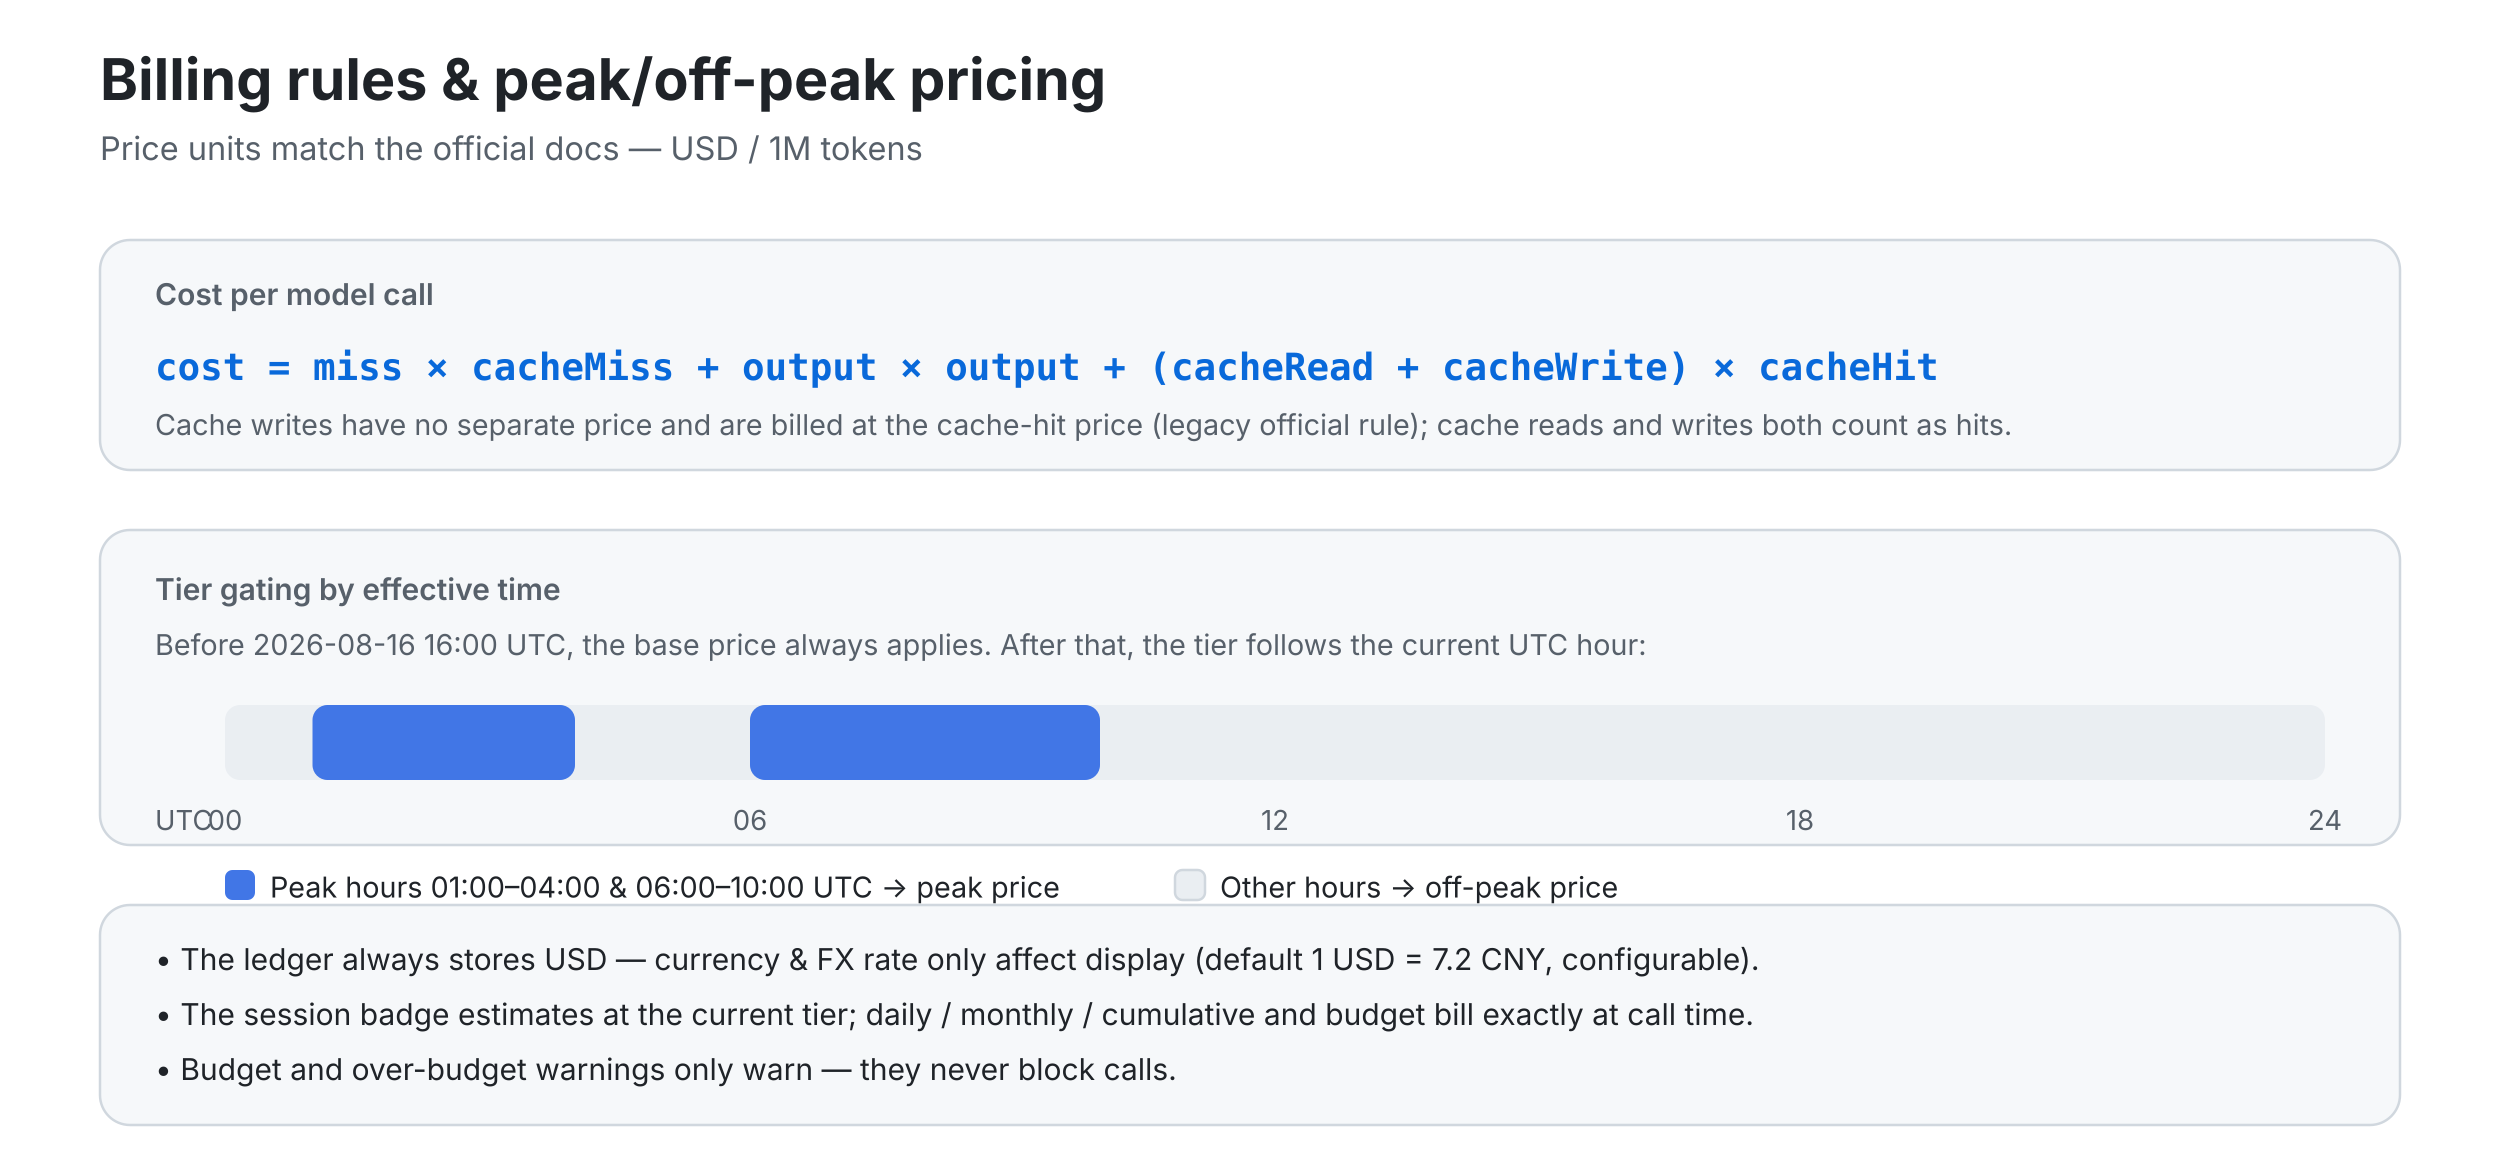
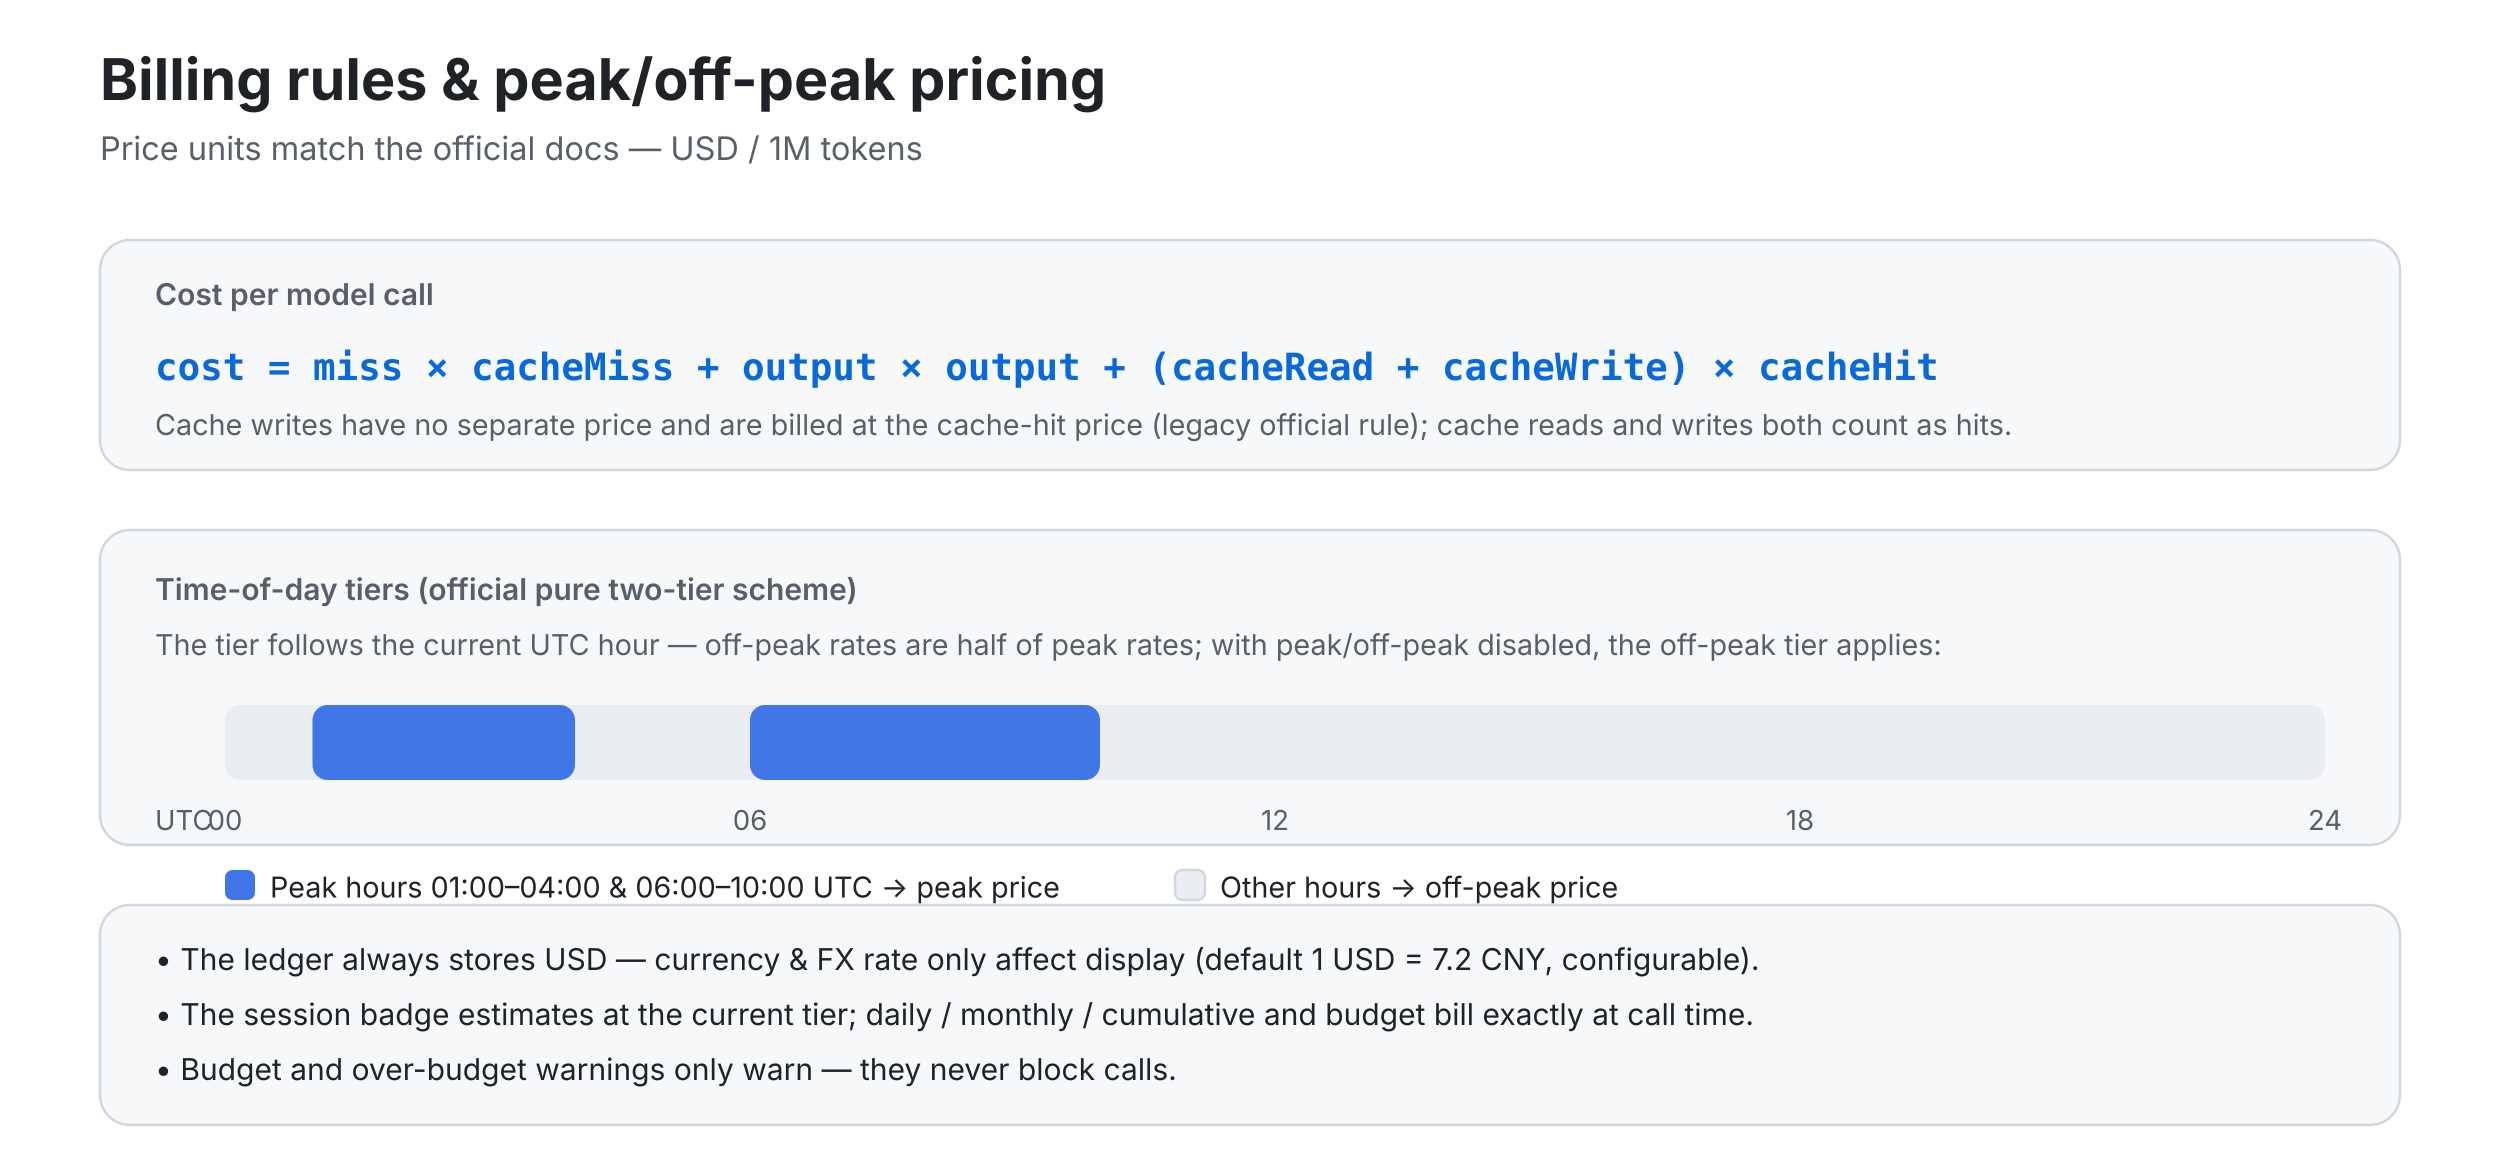
<svg xmlns="http://www.w3.org/2000/svg" viewBox="0 0 1000 470" width="1000" height="470" role="img" aria-labelledby="title desc">
  <style>
    text { font-family: system-ui, -apple-system, 'Segoe UI', 'PingFang SC', 'Microsoft YaHei', sans-serif; }
    .mono { font-family: ui-monospace, 'Cascadia Mono', Consolas, monospace; }
  </style>
  <text x="40" y="40" font-size="23" font-weight="700" fill="#1f2328">Billing rules &amp; peak/off-peak pricing</text>
  <text x="40" y="64" font-size="13" fill="#57606a">Price units match the official docs — USD / 1M tokens</text>
  <rect x="40" y="96" width="920" height="92" rx="12" fill="#f6f8fa" stroke="#d0d7de" />
  <text x="62" y="122" font-size="12" font-weight="600" fill="#57606a">Cost per model call</text>
  <text x="62" y="152" font-size="15" font-weight="700" fill="#0969da" class="mono">cost = miss × cacheMiss + output × output + (cacheRead + cacheWrite) × cacheHit</text>
  <text x="62" y="174" font-size="11.5" fill="#57606a">Cache writes have no separate price and are billed at the cache-hit price (legacy official rule); cache reads and writes both count as hits.</text>
  <rect x="40" y="212" width="920" height="126" rx="12" fill="#f6f8fa" stroke="#d0d7de" />
-   <text x="62" y="240" font-size="12" font-weight="600" fill="#57606a">Tier gating by effective time</text>
-   <text x="62" y="262" font-size="11.5" fill="#57606a">Before 2026-08-16 16:00 UTC, the base price always applies. After that, the tier follows the current UTC hour:</text>
+   <text x="62" y="240" font-size="12" font-weight="600" fill="#57606a">Time-of-day tiers (official pure two-tier scheme)</text>
+   <text x="62" y="262" font-size="11.5" fill="#57606a">The tier follows the current UTC hour — off-peak rates are half of peak rates; with peak/off-peak disabled, the off-peak tier applies:</text>
  <rect x="90" y="282" width="840" height="30" rx="6" fill="#eaeef2" />
  <rect x="125" y="282" width="105" height="30" rx="6" fill="#4176E6" />
  <rect x="300" y="282" width="140" height="30" rx="6" fill="#4176E6" />
  <text x="90" y="332" font-size="11" fill="#57606a" text-anchor="middle">00</text>
  <text x="300" y="332" font-size="11" fill="#57606a" text-anchor="middle">06</text>
  <text x="510" y="332" font-size="11" fill="#57606a" text-anchor="middle">12</text>
  <text x="720" y="332" font-size="11" fill="#57606a" text-anchor="middle">18</text>
  <text x="930" y="332" font-size="11" fill="#57606a" text-anchor="middle">24</text>
  <text x="62" y="332" font-size="11" fill="#57606a">UTC</text>
  <rect x="90" y="348" width="12" height="12" rx="3" fill="#4176E6" />
  <text x="108" y="359" font-size="11.5" fill="#1f2328">Peak hours 01:00–04:00 &amp; 06:00–10:00 UTC → peak price</text>
  <rect x="470" y="348" width="12" height="12" rx="3" fill="#eaeef2" stroke="#d0d7de" />
  <text x="488" y="359" font-size="11.5" fill="#1f2328">Other hours → off-peak price</text>
  <rect x="40" y="362" width="920" height="88" rx="12" fill="#f6f8fa" stroke="#d0d7de" />
  <text x="62" y="388" font-size="12" fill="#1f2328">• The ledger always stores USD — currency &amp; FX rate only affect display (default 1 USD = 7.2 CNY, configurable).</text>
  <text x="62" y="410" font-size="12" fill="#1f2328">• The session badge estimates at the current tier; daily / monthly / cumulative and budget bill exactly at call time.</text>
  <text x="62" y="432" font-size="12" fill="#1f2328">• Budget and over-budget warnings only warn — they never block calls.</text>
</svg>
